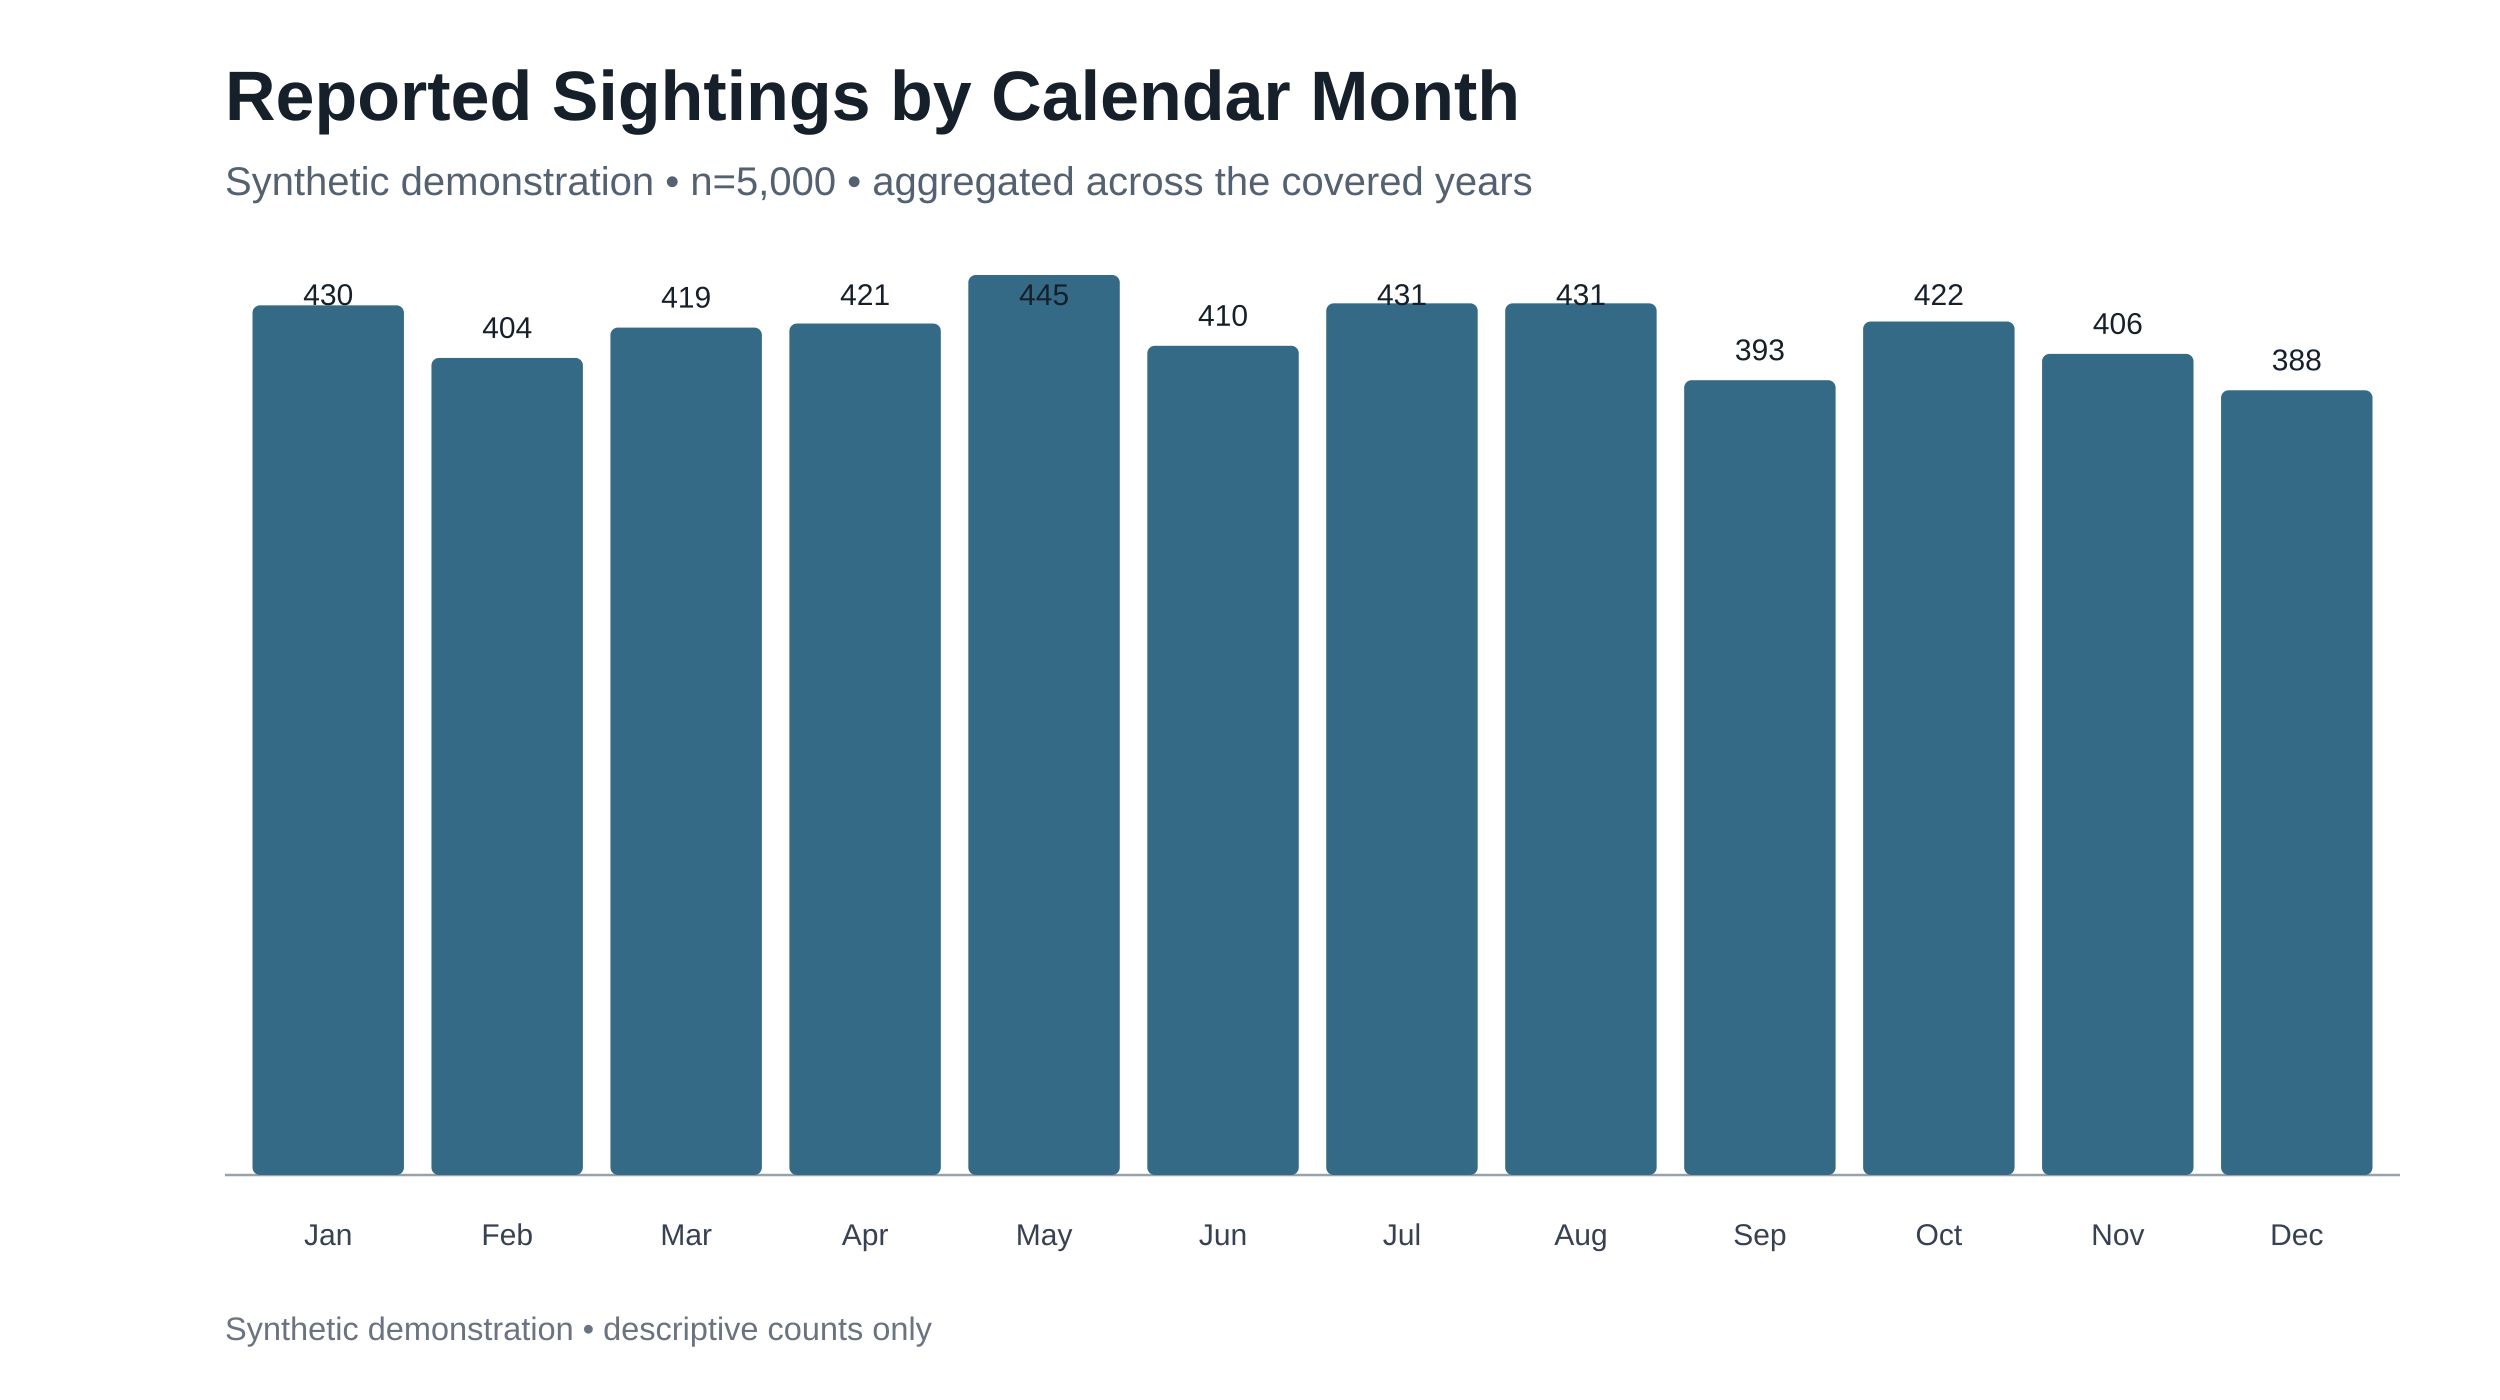
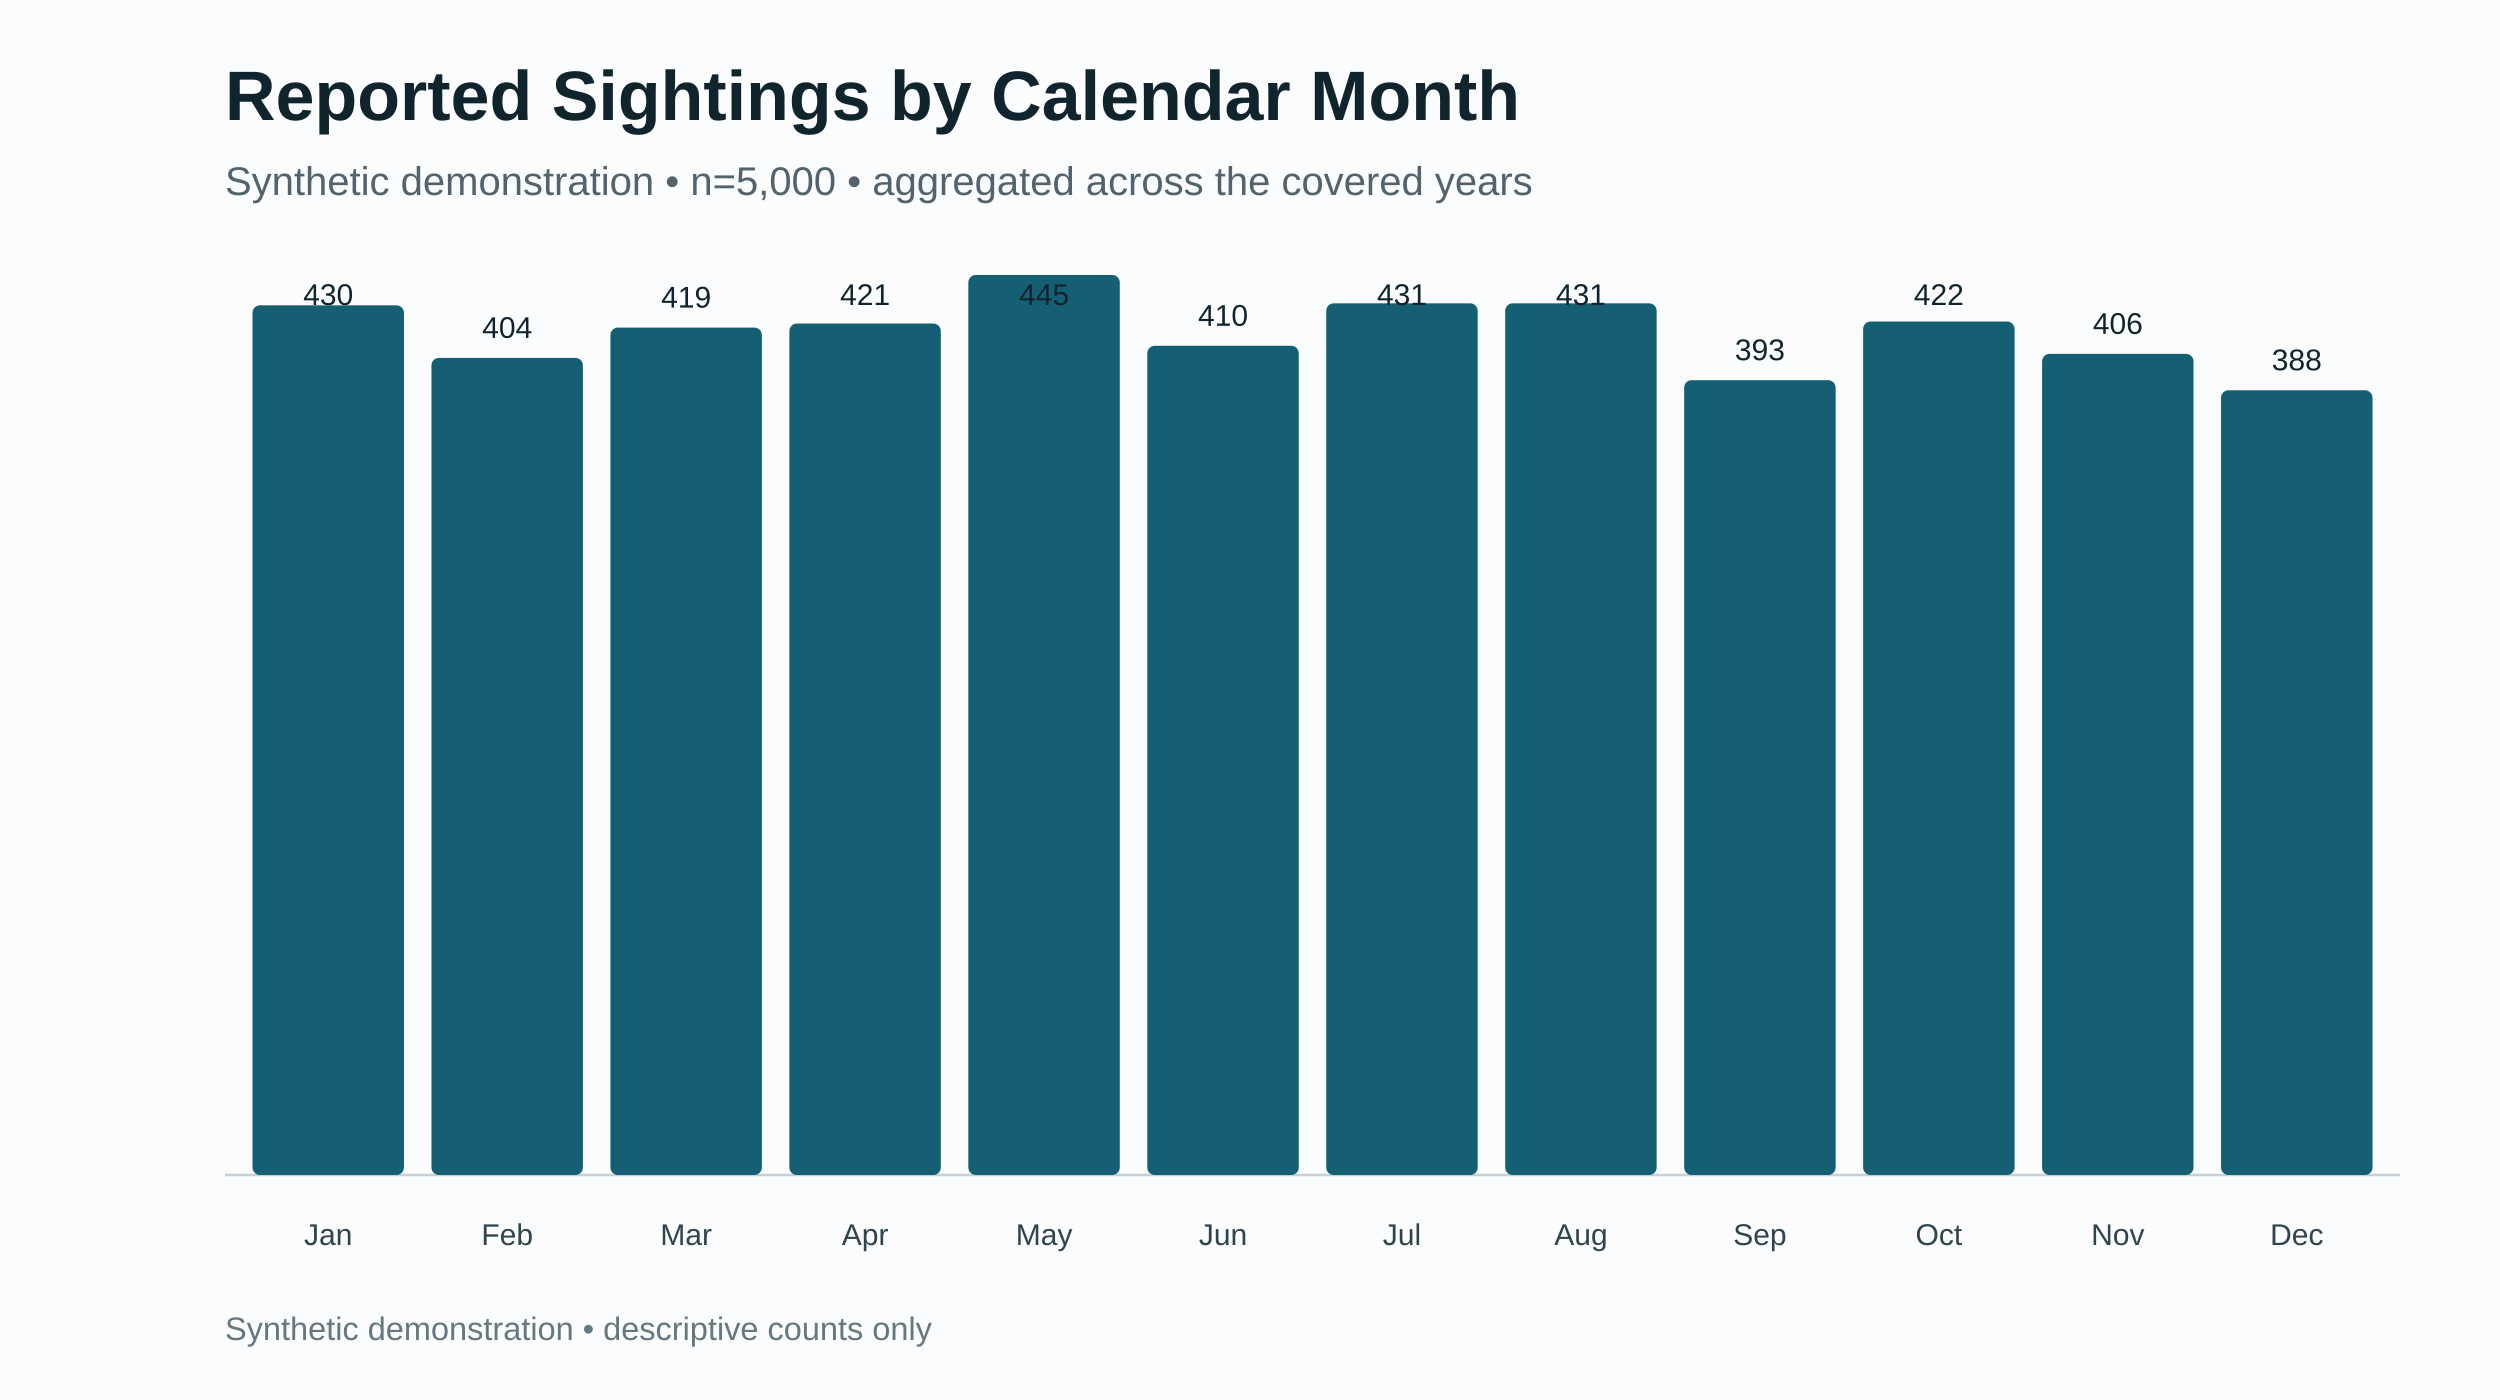
<svg xmlns="http://www.w3.org/2000/svg" width="1000" height="560" viewBox="0 0 1000 560" role="img" aria-labelledby="title desc">
-   <rect width="100%" height="100%" fill="#ffffff" />
-   <text x="90" y="48" font-family="Arial, sans-serif" font-size="28" font-weight="700" fill="#16202a">Reported Sightings by Calendar Month</text>
-   <text x="90" y="78" font-family="Arial, sans-serif" font-size="16" fill="#536171">Synthetic demonstration • n=5,000 • aggregated across the covered years</text>
-   <line x1="90" y1="470" x2="960" y2="470" stroke="#98a2ad" />
-   <rect x="101.00" y="122.13" width="60.58" height="347.87" rx="3" fill="#356a86" />
-   <text x="131.29" y="122.00" text-anchor="middle" font-family="Arial, sans-serif" font-size="12" fill="#16202a">430</text>
-   <text x="131.29" y="498" text-anchor="middle" font-family="Arial, sans-serif" font-size="12" fill="#374151">Jan</text>
-   <rect x="172.58" y="143.17" width="60.58" height="326.83" rx="3" fill="#356a86" />
-   <text x="202.88" y="135.17" text-anchor="middle" font-family="Arial, sans-serif" font-size="12" fill="#16202a">404</text>
-   <text x="202.88" y="498" text-anchor="middle" font-family="Arial, sans-serif" font-size="12" fill="#374151">Feb</text>
-   <rect x="244.17" y="131.03" width="60.58" height="338.97" rx="3" fill="#356a86" />
-   <text x="274.46" y="123.03" text-anchor="middle" font-family="Arial, sans-serif" font-size="12" fill="#16202a">419</text>
-   <text x="274.46" y="498" text-anchor="middle" font-family="Arial, sans-serif" font-size="12" fill="#374151">Mar</text>
-   <rect x="315.75" y="129.42" width="60.58" height="340.58" rx="3" fill="#356a86" />
-   <text x="346.04" y="122.00" text-anchor="middle" font-family="Arial, sans-serif" font-size="12" fill="#16202a">421</text>
-   <text x="346.04" y="498" text-anchor="middle" font-family="Arial, sans-serif" font-size="12" fill="#374151">Apr</text>
-   <rect x="387.33" y="110.00" width="60.58" height="360.00" rx="3" fill="#356a86" />
-   <text x="417.63" y="122.00" text-anchor="middle" font-family="Arial, sans-serif" font-size="12" fill="#16202a">445</text>
-   <text x="417.63" y="498" text-anchor="middle" font-family="Arial, sans-serif" font-size="12" fill="#374151">May</text>
-   <rect x="458.92" y="138.31" width="60.58" height="331.69" rx="3" fill="#356a86" />
-   <text x="489.21" y="130.31" text-anchor="middle" font-family="Arial, sans-serif" font-size="12" fill="#16202a">410</text>
-   <text x="489.21" y="498" text-anchor="middle" font-family="Arial, sans-serif" font-size="12" fill="#374151">Jun</text>
-   <rect x="530.50" y="121.33" width="60.58" height="348.67" rx="3" fill="#356a86" />
-   <text x="560.79" y="122.00" text-anchor="middle" font-family="Arial, sans-serif" font-size="12" fill="#16202a">431</text>
-   <text x="560.79" y="498" text-anchor="middle" font-family="Arial, sans-serif" font-size="12" fill="#374151">Jul</text>
-   <rect x="602.08" y="121.33" width="60.58" height="348.67" rx="3" fill="#356a86" />
-   <text x="632.38" y="122.00" text-anchor="middle" font-family="Arial, sans-serif" font-size="12" fill="#16202a">431</text>
-   <text x="632.38" y="498" text-anchor="middle" font-family="Arial, sans-serif" font-size="12" fill="#374151">Aug</text>
-   <rect x="673.67" y="152.07" width="60.58" height="317.93" rx="3" fill="#356a86" />
-   <text x="703.96" y="144.07" text-anchor="middle" font-family="Arial, sans-serif" font-size="12" fill="#16202a">393</text>
-   <text x="703.96" y="498" text-anchor="middle" font-family="Arial, sans-serif" font-size="12" fill="#374151">Sep</text>
-   <rect x="745.25" y="128.61" width="60.58" height="341.39" rx="3" fill="#356a86" />
-   <text x="775.54" y="122.00" text-anchor="middle" font-family="Arial, sans-serif" font-size="12" fill="#16202a">422</text>
-   <text x="775.54" y="498" text-anchor="middle" font-family="Arial, sans-serif" font-size="12" fill="#374151">Oct</text>
-   <rect x="816.83" y="141.55" width="60.58" height="328.45" rx="3" fill="#356a86" />
-   <text x="847.13" y="133.55" text-anchor="middle" font-family="Arial, sans-serif" font-size="12" fill="#16202a">406</text>
-   <text x="847.13" y="498" text-anchor="middle" font-family="Arial, sans-serif" font-size="12" fill="#374151">Nov</text>
-   <rect x="888.42" y="156.11" width="60.58" height="313.89" rx="3" fill="#356a86" />
-   <text x="918.71" y="148.11" text-anchor="middle" font-family="Arial, sans-serif" font-size="12" fill="#16202a">388</text>
-   <text x="918.71" y="498" text-anchor="middle" font-family="Arial, sans-serif" font-size="12" fill="#374151">Dec</text>
-   <text x="90" y="536" font-family="Arial, sans-serif" font-size="13" fill="#6b7280">Synthetic demonstration • descriptive counts only</text>
+   <rect width="100%" height="100%" fill="#fbfcfd" />
+   <text x="90" y="48" font-family="Arial, sans-serif" font-size="28" font-weight="700" fill="#10242d">Reported Sightings by Calendar Month</text>
+   <text x="90" y="78" font-family="Arial, sans-serif" font-size="16" fill="#52636d">Synthetic demonstration • n=5,000 • aggregated across the covered years</text>
+   <line x1="90" y1="470" x2="960" y2="470" stroke="#c6d0d6" />
+   <rect x="101.00" y="122.13" width="60.58" height="347.87" rx="3" fill="#145f73" />
+   <text x="131.29" y="122.00" text-anchor="middle" font-family="Arial, sans-serif" font-size="12" fill="#10242d">430</text>
+   <text x="131.29" y="498" text-anchor="middle" font-family="Arial, sans-serif" font-size="12" fill="#30444e">Jan</text>
+   <rect x="172.58" y="143.17" width="60.58" height="326.83" rx="3" fill="#145f73" />
+   <text x="202.88" y="135.17" text-anchor="middle" font-family="Arial, sans-serif" font-size="12" fill="#10242d">404</text>
+   <text x="202.88" y="498" text-anchor="middle" font-family="Arial, sans-serif" font-size="12" fill="#30444e">Feb</text>
+   <rect x="244.17" y="131.03" width="60.58" height="338.97" rx="3" fill="#145f73" />
+   <text x="274.46" y="123.03" text-anchor="middle" font-family="Arial, sans-serif" font-size="12" fill="#10242d">419</text>
+   <text x="274.46" y="498" text-anchor="middle" font-family="Arial, sans-serif" font-size="12" fill="#30444e">Mar</text>
+   <rect x="315.75" y="129.42" width="60.58" height="340.58" rx="3" fill="#145f73" />
+   <text x="346.04" y="122.00" text-anchor="middle" font-family="Arial, sans-serif" font-size="12" fill="#10242d">421</text>
+   <text x="346.04" y="498" text-anchor="middle" font-family="Arial, sans-serif" font-size="12" fill="#30444e">Apr</text>
+   <rect x="387.33" y="110.00" width="60.58" height="360.00" rx="3" fill="#145f73" />
+   <text x="417.63" y="122.00" text-anchor="middle" font-family="Arial, sans-serif" font-size="12" fill="#10242d">445</text>
+   <text x="417.63" y="498" text-anchor="middle" font-family="Arial, sans-serif" font-size="12" fill="#30444e">May</text>
+   <rect x="458.92" y="138.31" width="60.58" height="331.69" rx="3" fill="#145f73" />
+   <text x="489.21" y="130.31" text-anchor="middle" font-family="Arial, sans-serif" font-size="12" fill="#10242d">410</text>
+   <text x="489.21" y="498" text-anchor="middle" font-family="Arial, sans-serif" font-size="12" fill="#30444e">Jun</text>
+   <rect x="530.50" y="121.33" width="60.58" height="348.67" rx="3" fill="#145f73" />
+   <text x="560.79" y="122.00" text-anchor="middle" font-family="Arial, sans-serif" font-size="12" fill="#10242d">431</text>
+   <text x="560.79" y="498" text-anchor="middle" font-family="Arial, sans-serif" font-size="12" fill="#30444e">Jul</text>
+   <rect x="602.08" y="121.33" width="60.58" height="348.67" rx="3" fill="#145f73" />
+   <text x="632.38" y="122.00" text-anchor="middle" font-family="Arial, sans-serif" font-size="12" fill="#10242d">431</text>
+   <text x="632.38" y="498" text-anchor="middle" font-family="Arial, sans-serif" font-size="12" fill="#30444e">Aug</text>
+   <rect x="673.67" y="152.07" width="60.58" height="317.93" rx="3" fill="#145f73" />
+   <text x="703.96" y="144.07" text-anchor="middle" font-family="Arial, sans-serif" font-size="12" fill="#10242d">393</text>
+   <text x="703.96" y="498" text-anchor="middle" font-family="Arial, sans-serif" font-size="12" fill="#30444e">Sep</text>
+   <rect x="745.25" y="128.61" width="60.58" height="341.39" rx="3" fill="#145f73" />
+   <text x="775.54" y="122.00" text-anchor="middle" font-family="Arial, sans-serif" font-size="12" fill="#10242d">422</text>
+   <text x="775.54" y="498" text-anchor="middle" font-family="Arial, sans-serif" font-size="12" fill="#30444e">Oct</text>
+   <rect x="816.83" y="141.55" width="60.58" height="328.45" rx="3" fill="#145f73" />
+   <text x="847.13" y="133.55" text-anchor="middle" font-family="Arial, sans-serif" font-size="12" fill="#10242d">406</text>
+   <text x="847.13" y="498" text-anchor="middle" font-family="Arial, sans-serif" font-size="12" fill="#30444e">Nov</text>
+   <rect x="888.42" y="156.11" width="60.58" height="313.89" rx="3" fill="#145f73" />
+   <text x="918.71" y="148.11" text-anchor="middle" font-family="Arial, sans-serif" font-size="12" fill="#10242d">388</text>
+   <text x="918.71" y="498" text-anchor="middle" font-family="Arial, sans-serif" font-size="12" fill="#30444e">Dec</text>
+   <text x="90" y="536" font-family="Arial, sans-serif" font-size="13" fill="#667780">Synthetic demonstration • descriptive counts only</text>
</svg>
